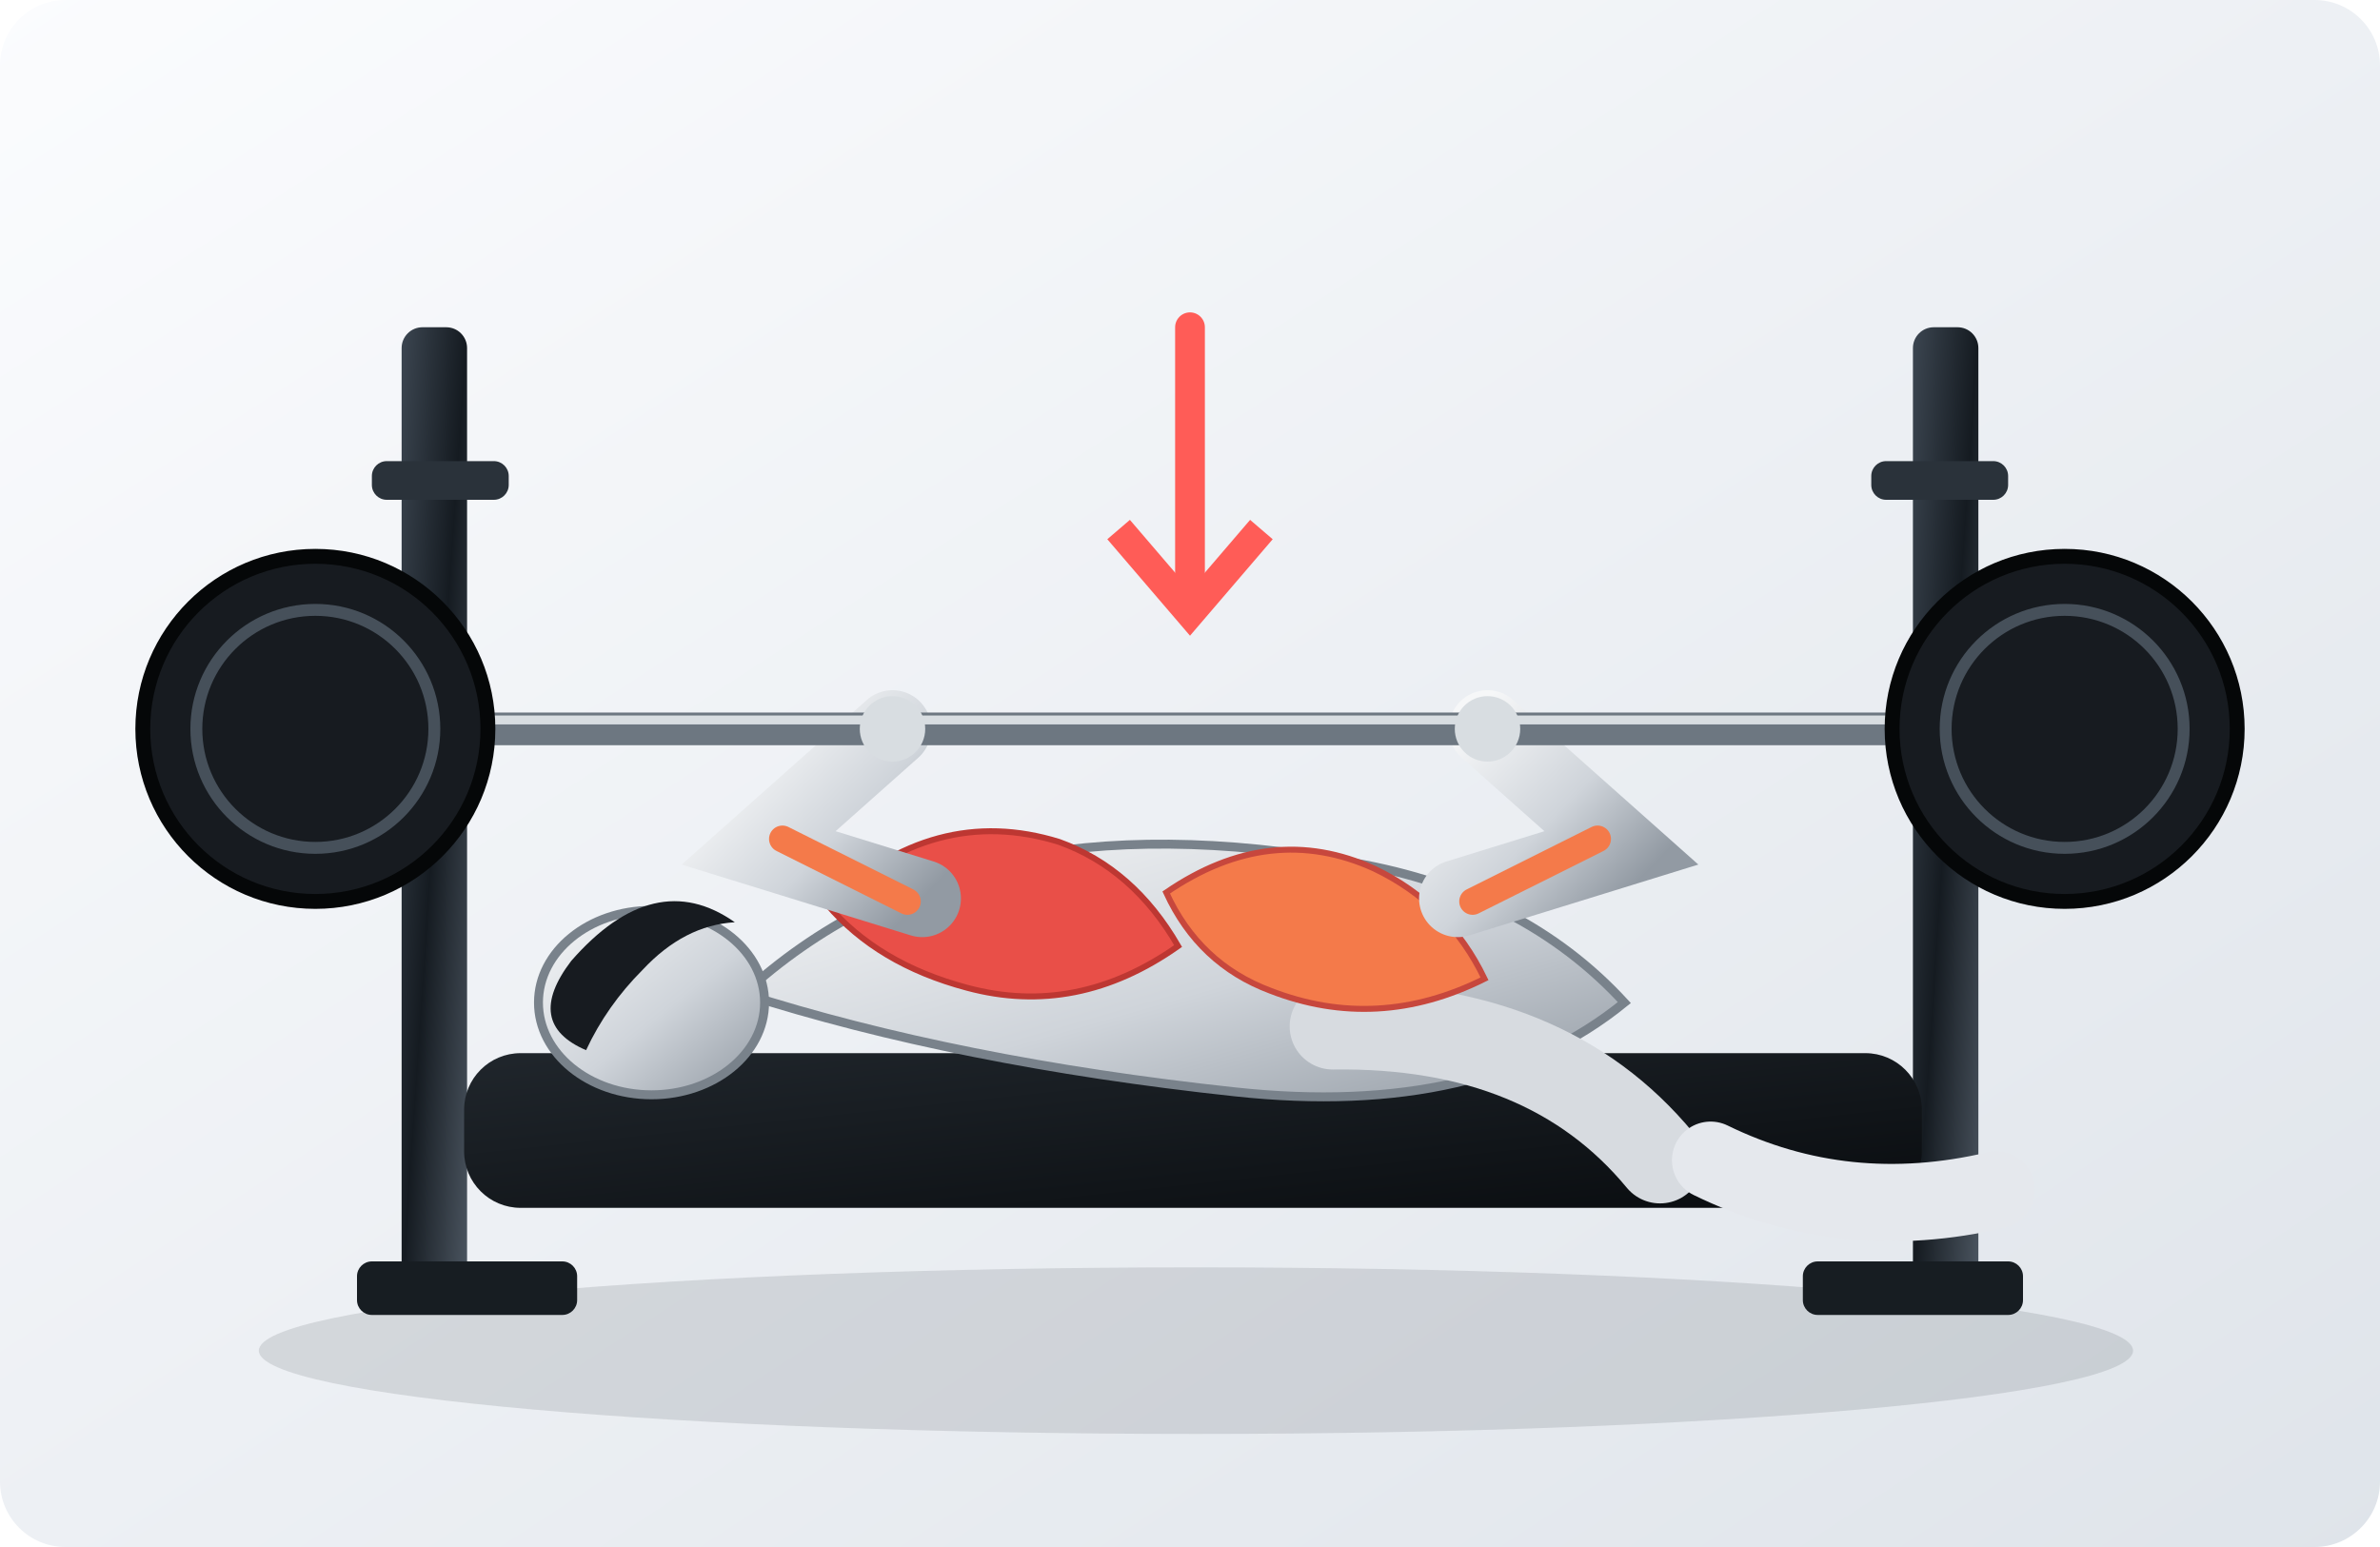
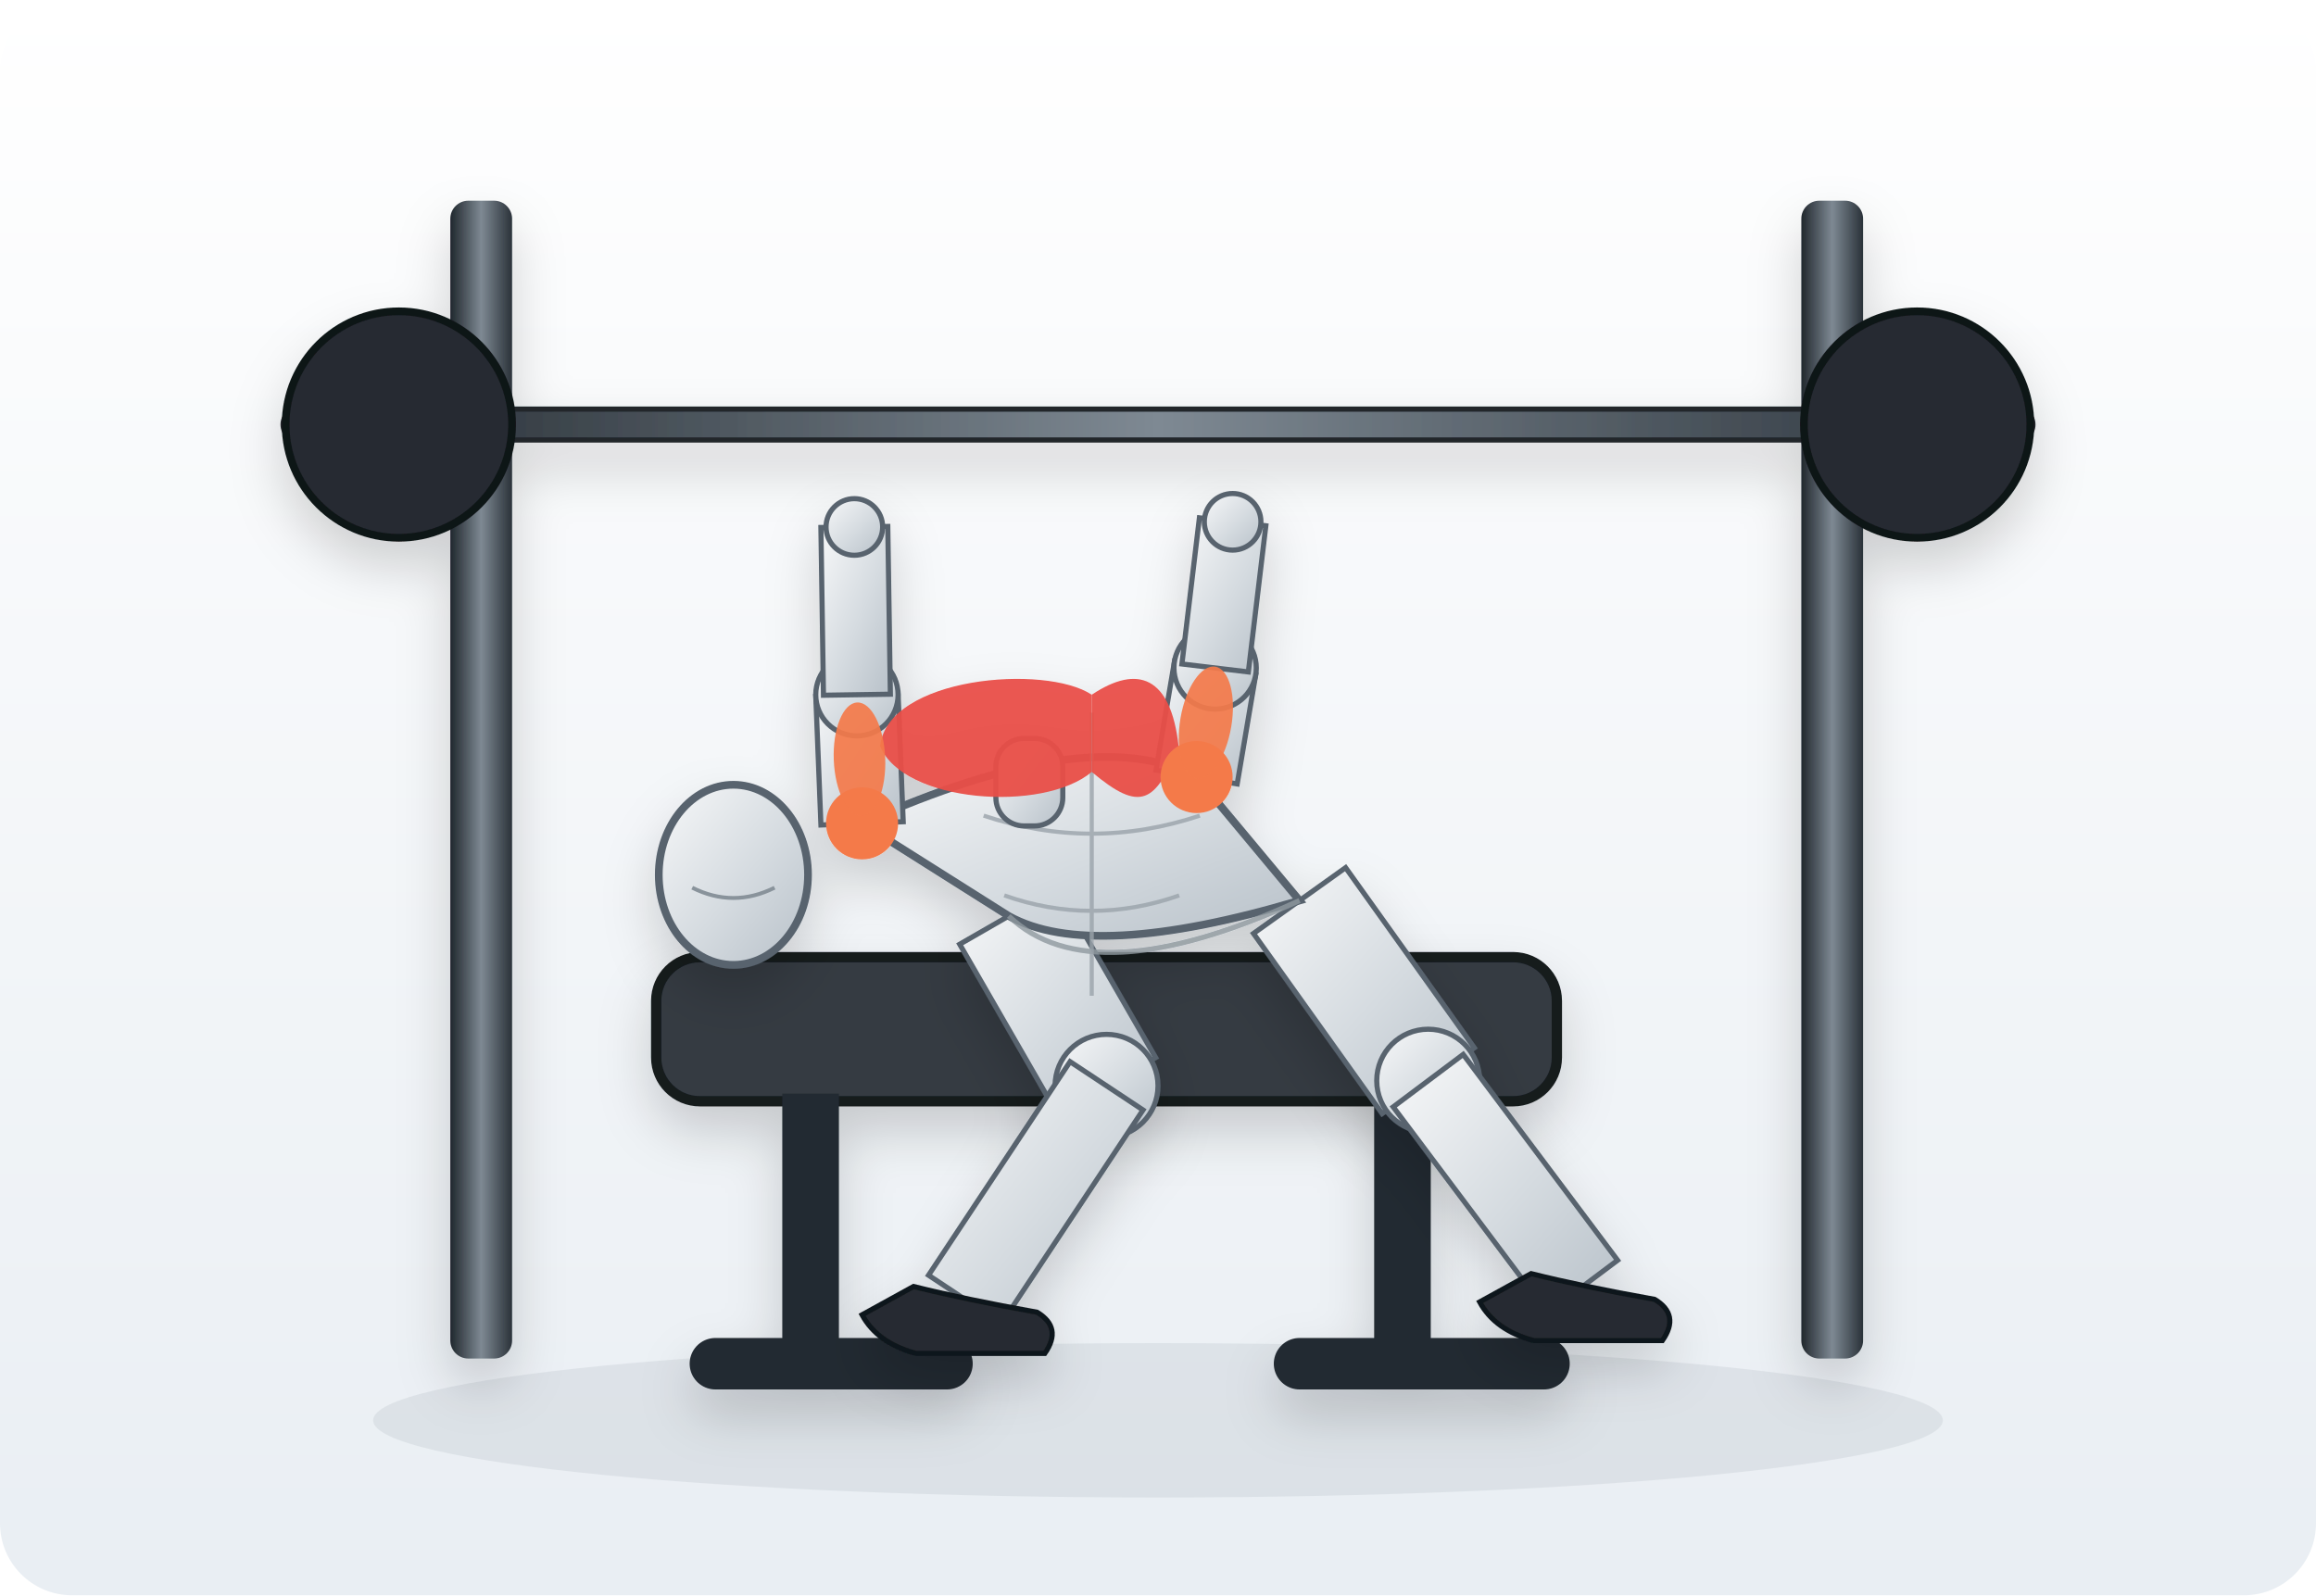
- <svg xmlns="http://www.w3.org/2000/svg" width="800" height="520" viewBox="0 0 800 520" role="img" aria-label="Ilustración técnica de press banca con barra">
+ <svg xmlns="http://www.w3.org/2000/svg" width="900" height="620" viewBox="0 0 900 620" role="img" aria-label="Press banca con barra" data-style="anatomical-v2">
  <defs>
-     <linearGradient id="bg" x2="1" y2="1">
-       <stop stop-color="#fbfcfe" />
-       <stop offset="1" stop-color="#dfe4ea" />
-     </linearGradient>
-     <linearGradient id="steel" y2="1">
-       <stop stop-color="#3c4651" />
-       <stop offset=".5" stop-color="#151b21" />
-       <stop offset="1" stop-color="#4c5661" />
+     <linearGradient id="bg" x2="0" y2="1">
+       <stop stop-color="#ffffff" />
+       <stop offset="1" stop-color="#e9eef3" />
    </linearGradient>
    <linearGradient id="body" x2="1" y2="1">
-       <stop stop-color="#f6f7f8" />
-       <stop offset=".55" stop-color="#cfd4da" />
-       <stop offset="1" stop-color="#929aa3" />
+       <stop stop-color="#f7f8f9" />
+       <stop offset=".55" stop-color="#d5dbe0" />
+       <stop offset="1" stop-color="#b8c1c9" />
    </linearGradient>
-     <linearGradient id="bench" y2="1">
-       <stop stop-color="#20262c" />
-       <stop offset="1" stop-color="#090c0f" />
+     <linearGradient id="metal" x2="1">
+       <stop stop-color="#20272d" />
+       <stop offset=".5" stop-color="#7e8993" />
+       <stop offset="1" stop-color="#2a3239" />
    </linearGradient>
+     <filter id="shadow" x="-20%" y="-20%" width="140%" height="160%">
+       <feDropShadow dx="0" dy="10" stdDeviation="10" flood-opacity=".17" />
+     </filter>
  </defs>
-   <rect width="800" height="520" rx="22" fill="url(#bg)" />
-   <ellipse cx="402" cy="454" rx="315" ry="28" fill="#111820" opacity=".12" />
-   <g>
-     <rect x="135" y="110" width="22" height="326" rx="7" fill="url(#steel)" />
-     <rect x="643" y="110" width="22" height="326" rx="7" fill="url(#steel)" />
-     <rect x="120" y="424" width="74" height="18" rx="5" fill="#171d22" />
-     <rect x="606" y="424" width="74" height="18" rx="5" fill="#171d22" />
-     <rect x="125" y="155" width="46" height="13" rx="5" fill="#2a323a" />
-     <rect x="629" y="155" width="46" height="13" rx="5" fill="#2a323a" />
-     <rect x="156" y="354" width="490" height="52" rx="19" fill="url(#bench)" />
+   <rect width="900" height="620" rx="28" fill="url(#bg)" />
+   <ellipse cx="450" cy="552" rx="305" ry="30" fill="#6d7a85" opacity=".12" />
+   <g class="equipment" filter="url(#shadow)">
+     <rect x="175" y="78" width="24" height="450" rx="7" fill="url(#metal)" />
+     <rect x="700" y="78" width="24" height="450" rx="7" fill="url(#metal)" />
+     <rect x="255" y="372" width="350" height="56" rx="17" fill="#343b42" stroke="#151a1f" stroke-width="4" />
+     <path d="M315 425v105M545 425v105" stroke="#242b31" stroke-width="22" />
+     <path d="M278 530h90M505 530h95" stroke="#242b31" stroke-width="20" stroke-linecap="round" />
+     <rect x="110" y="159" width="680" height="12" rx="6" fill="url(#metal)" stroke="#20262c" stroke-width="2" />
+     <circle cx="155" cy="165" r="44" fill="#252b31" stroke="#101418" stroke-width="3" />
+     <circle cx="745" cy="165" r="44" fill="#252b31" stroke="#101418" stroke-width="3" />
  </g>
-   <g>
-     <path d="M250 334q74-68 205-44q57 10 91 47q-48 39-131 30q-93-10-165-33z" fill="url(#body)" stroke="#79828b" stroke-width="3" />
-     <ellipse cx="219" cy="337" rx="38" ry="31" fill="url(#body)" stroke="#79828b" stroke-width="3" />
-     <path d="M192 323q28-32 55-13q-17 1-31 16q-12 12-19 27q-21-9-5-30z" fill="#171b20" />
-     <path d="M448 345q72-1 110 45" fill="none" stroke="#d7dbe0" stroke-width="29" stroke-linecap="round" />
-     <path d="M575 390q45 22 96 10" fill="none" stroke="#e5e8ed" stroke-width="26" stroke-linecap="round" />
-     <path d="M278 304q36-34 78-21q25 9 40 35q-34 24-71 14q-30-8-47-28z" fill="#e94f48" stroke="#bd3732" stroke-width="2" />
-     <path d="M392 300q35-24 70-8q25 12 37 37q-36 18-72 4q-24-9-35-33z" fill="#f47a4a" stroke="#c7473d" stroke-width="2" />
+   <g filter="url(#shadow)">
+     <g class="anatomical-v2">
+       <path d="M372.934 366.977 L410.934 432.977 Q430 422 449.066 411.023 L411.066 345.023 Q392 356 372.934 366.977Z" fill="url(#body)" stroke="#58636e" stroke-width="2" />
+       <circle cx="430" cy="422" r="20" fill="url(#body)" stroke="#58636e" stroke-width="2" />
+       <path d="M415.829 412.61 L360.829 495.61 Q375 505 389.171 514.39 L444.171 431.39 Q430 422 415.829 412.61Z" fill="url(#body)" stroke="#58636e" stroke-width="2" />
+       <path d="M487.098 362.787 L537.098 432.787 Q555 420 572.902 407.213 L522.902 337.213 Q505 350 487.098 362.787Z" fill="url(#body)" stroke="#58636e" stroke-width="2" />
+       <circle cx="555" cy="420" r="20" fill="url(#body)" stroke="#58636e" stroke-width="2" />
+       <path d="M541.4 430.2 L601.4 510.2 Q615 500 628.6 489.8 L568.6 409.8 Q555 420 541.4 430.2Z" fill="url(#body)" stroke="#58636e" stroke-width="2" />
+       <path d="M335 320 Q424.25 280 465 302 L505 350 Q424.25 374 392 356 Z" fill="url(#body)" stroke="#58636e" stroke-width="3" />
+       <path d="M392 356 Q424.25 387 505 350" fill="none" stroke="#8e989f" stroke-width="2" opacity=".8" />
+       <path d="M424.25 277v110 M382.25 317q42 14 84 0 M390.25 348q34 12 68 0" fill="none" stroke="#9aa3aa" stroke-width="1.6" opacity=".8" />
+       <path d="M350.987 319.361 L348.987 269.361 Q333 270 317.013 270.639 L319.013 320.639 Q335 320 350.987 319.361Z" fill="url(#body)" stroke="#58636e" stroke-width="2" />
+       <circle cx="333" cy="270" r="16" fill="url(#body)" stroke="#58636e" stroke-width="2" />
+       <path d="M345.998 269.801 L344.998 204.601 Q332 204.8 319.002 204.999 L320.002 270.199 Q333 270 345.998 269.801Z" fill="url(#body)" stroke="#58636e" stroke-width="2" />
+       <circle cx="332" cy="204.8" r="11" fill="url(#body)" stroke="#58636e" stroke-width="2" />
+       <path d="M480.774 304.679 L487.974 262.279 Q472.2 259.6 456.426 256.921 L449.226 299.321 Q465 302 480.774 304.679Z" fill="url(#body)" stroke="#58636e" stroke-width="2" />
+       <circle cx="472.2" cy="259.6" r="16" fill="url(#body)" stroke="#58636e" stroke-width="2" />
+       <path d="M485.108 261.145 L491.908 204.345 Q479 202.8 466.092 201.255 L459.292 258.055 Q472.2 259.6 485.108 261.145Z" fill="url(#body)" stroke="#58636e" stroke-width="2" />
+       <circle cx="479" cy="202.8" r="11" fill="url(#body)" stroke="#58636e" stroke-width="2" />
+       <rect x="387" y="287" width="26" height="34" rx="11" fill="url(#body)" stroke="#58636e" stroke-width="2" />
+       <ellipse cx="285" cy="340" rx="29" ry="35" fill="url(#body)" stroke="#58636e" stroke-width="3" />
+       <path d="M269 345q16 8 32 0" fill="none" stroke="#89939b" stroke-width="1.5" />
+       <path d="M355 500q20 5 48 10q10 6 3 16h-50q-15-4-21-15z" fill="#252b31" stroke="#11161a" stroke-width="2" />
+       <path d="M595 495q20 5 48 10q10 6 3 16h-50q-15-4-21-15z" fill="#252b31" stroke="#11161a" stroke-width="2" />
+       <path d="M424.25 270C406.25 258,345 263,342 290C351 312,405.25 316,424.25 300Z" fill="#e94f48" opacity=".95" />
+       <path d="M424.25 270C442.25 258,455 263,458 290C449 312,443.25 316,424.25 300Z" fill="#e94f48" opacity=".95" />
+       <circle cx="335" cy="320" r="14" fill="#f47a4a" stroke="none" stroke-width="0" />
+       <circle cx="465" cy="302" r="14" fill="#f47a4a" stroke="none" stroke-width="0" />
+       <ellipse cx="334" cy="295" rx="10" ry="22" transform="rotate(-2.29061 334 295)" fill="#f47a4a" opacity=".92" />
+       <ellipse cx="468.6" cy="280.8" rx="10" ry="22" transform="rotate(9.637538 468.6 280.8)" fill="#f47a4a" opacity=".92" />
+     </g>
  </g>
-   <g fill="none" stroke="url(#body)" stroke-width="26" stroke-linecap="round">
-     <path d="M310 302L255 285L300 245" />
-     <path d="M490 302L545 285L500 245" />
-   </g>
-   <g fill="none" stroke="#f47a4a" stroke-width="9" stroke-linecap="round">
-     <path d="M305 303L263 282" />
-     <path d="M495 303L537 282" />
-   </g>
-   <g>
-     <line x1="72" y1="245" x2="728" y2="245" stroke="#6d7781" stroke-width="11" stroke-linecap="round" />
-     <line x1="72" y1="242" x2="728" y2="242" stroke="#d8dde1" stroke-width="3" />
-     <circle cx="106" cy="245" r="58" fill="#171b20" stroke="#050708" stroke-width="5" />
-     <circle cx="694" cy="245" r="58" fill="#171b20" stroke="#050708" stroke-width="5" />
-     <circle cx="106" cy="245" r="40" fill="none" stroke="#46505a" stroke-width="4" />
-     <circle cx="694" cy="245" r="40" fill="none" stroke="#46505a" stroke-width="4" />
-     <circle cx="300" cy="245" r="11" fill="#d8dde1" />
-     <circle cx="500" cy="245" r="11" fill="#d8dde1" />
-   </g>
-   <path d="M400 110v90" stroke="#ff5c57" stroke-width="10" stroke-linecap="round" />
-   <path d="M376 178l24 28 24-28" fill="none" stroke="#ff5c57" stroke-width="10" />
+   <g class="foreground-equipment" />
</svg>
